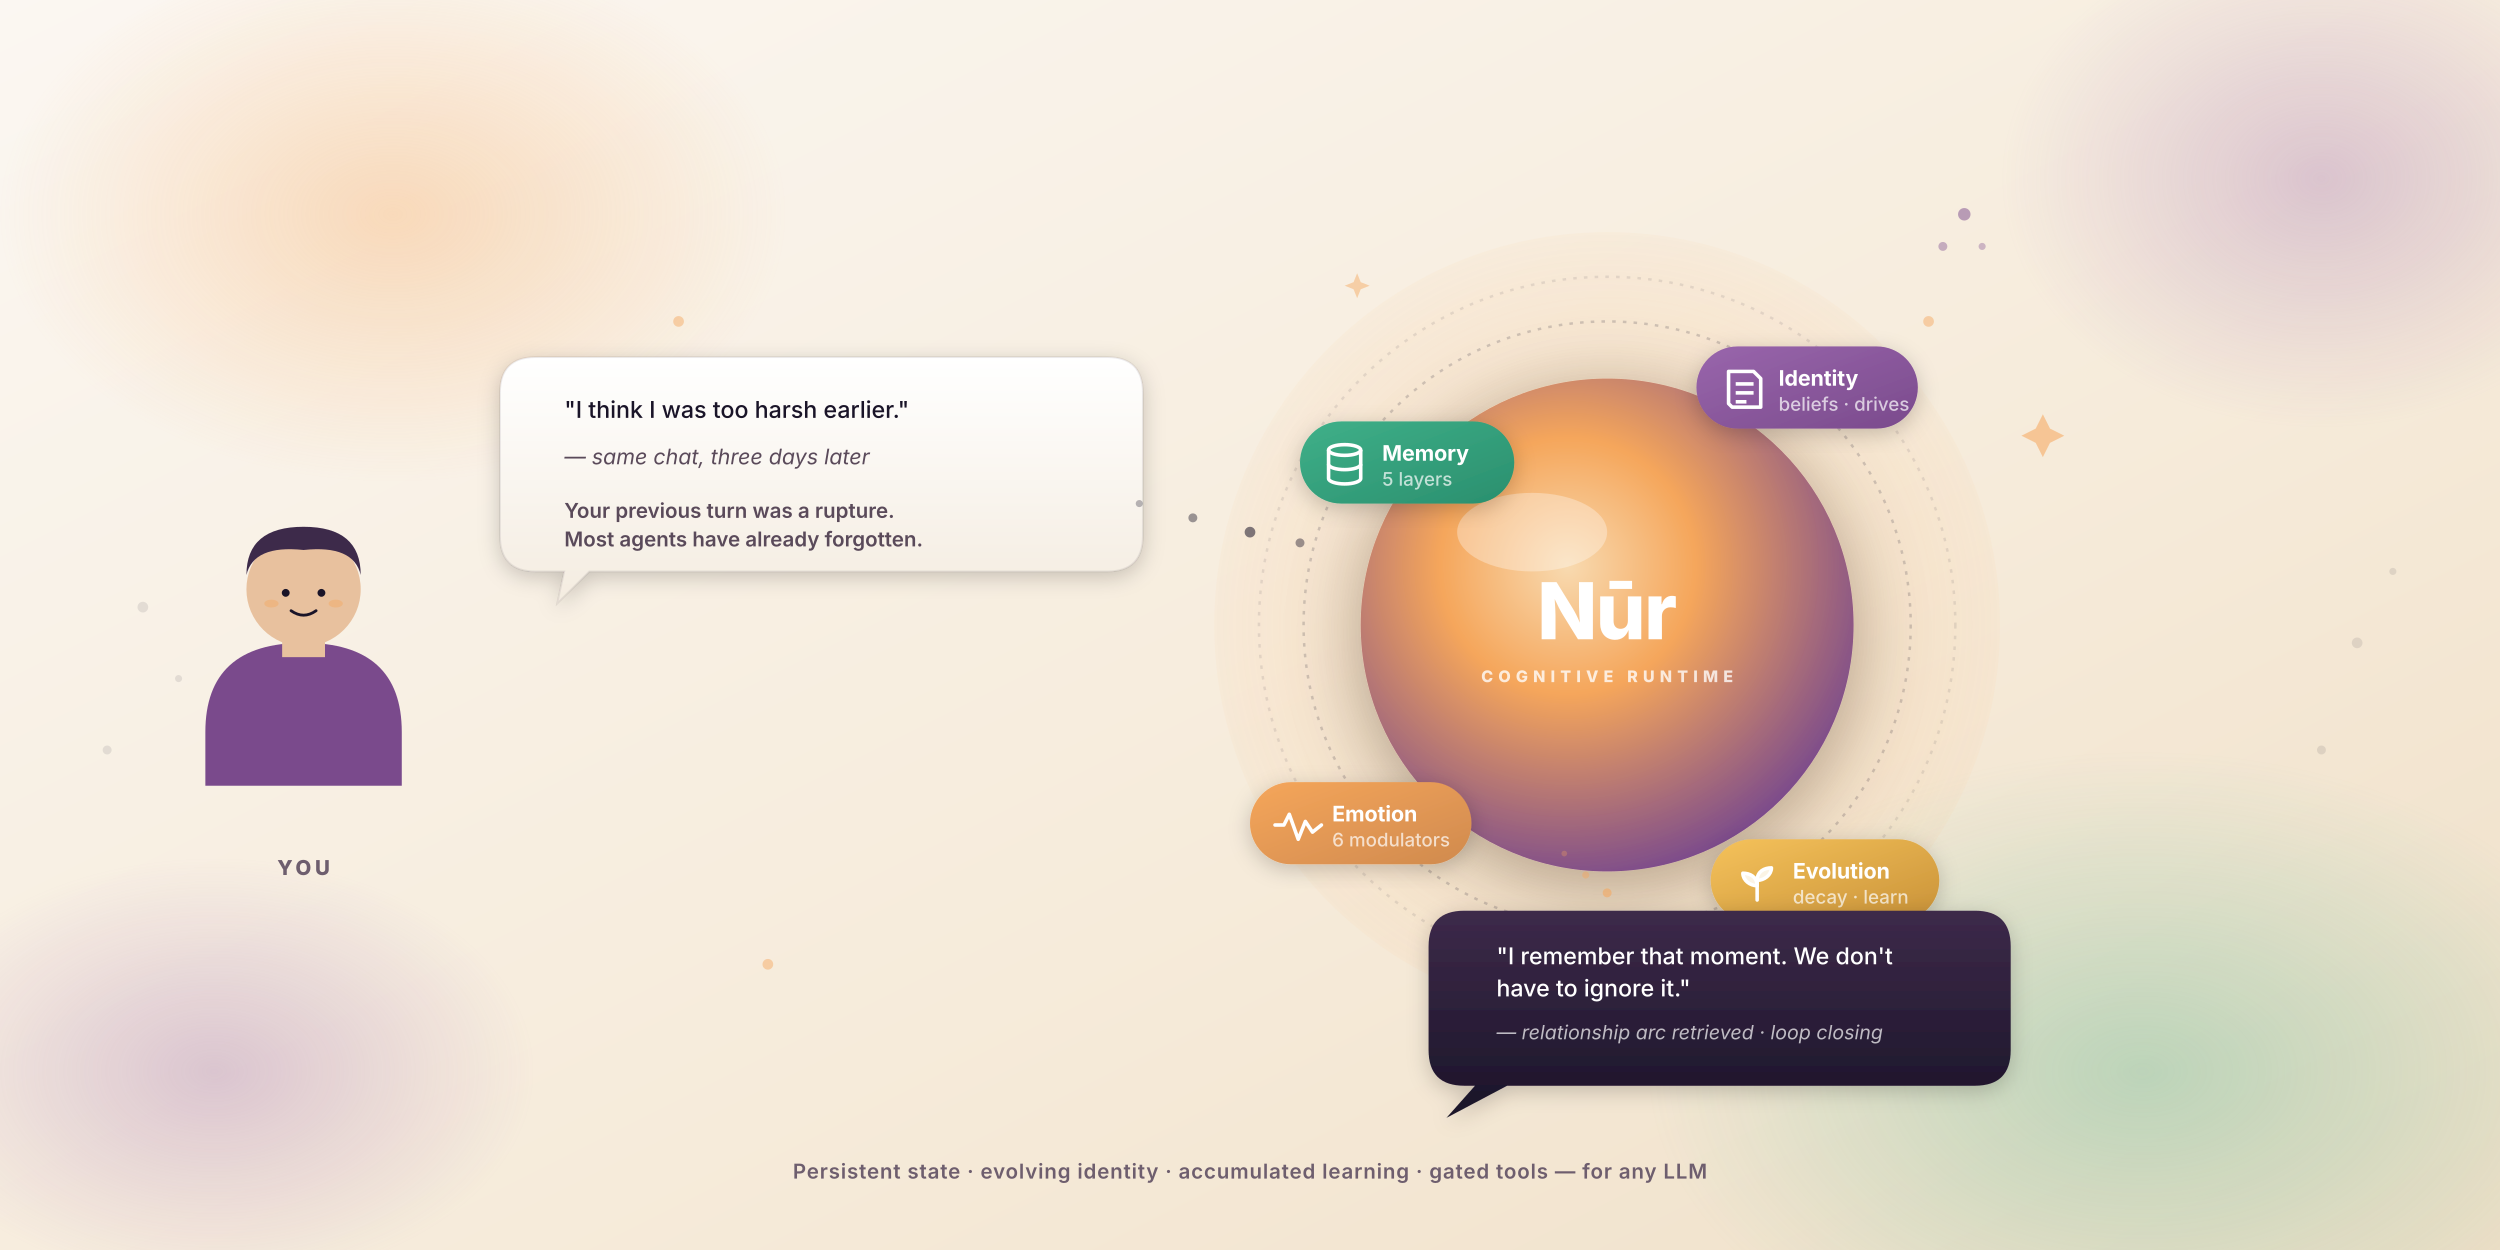
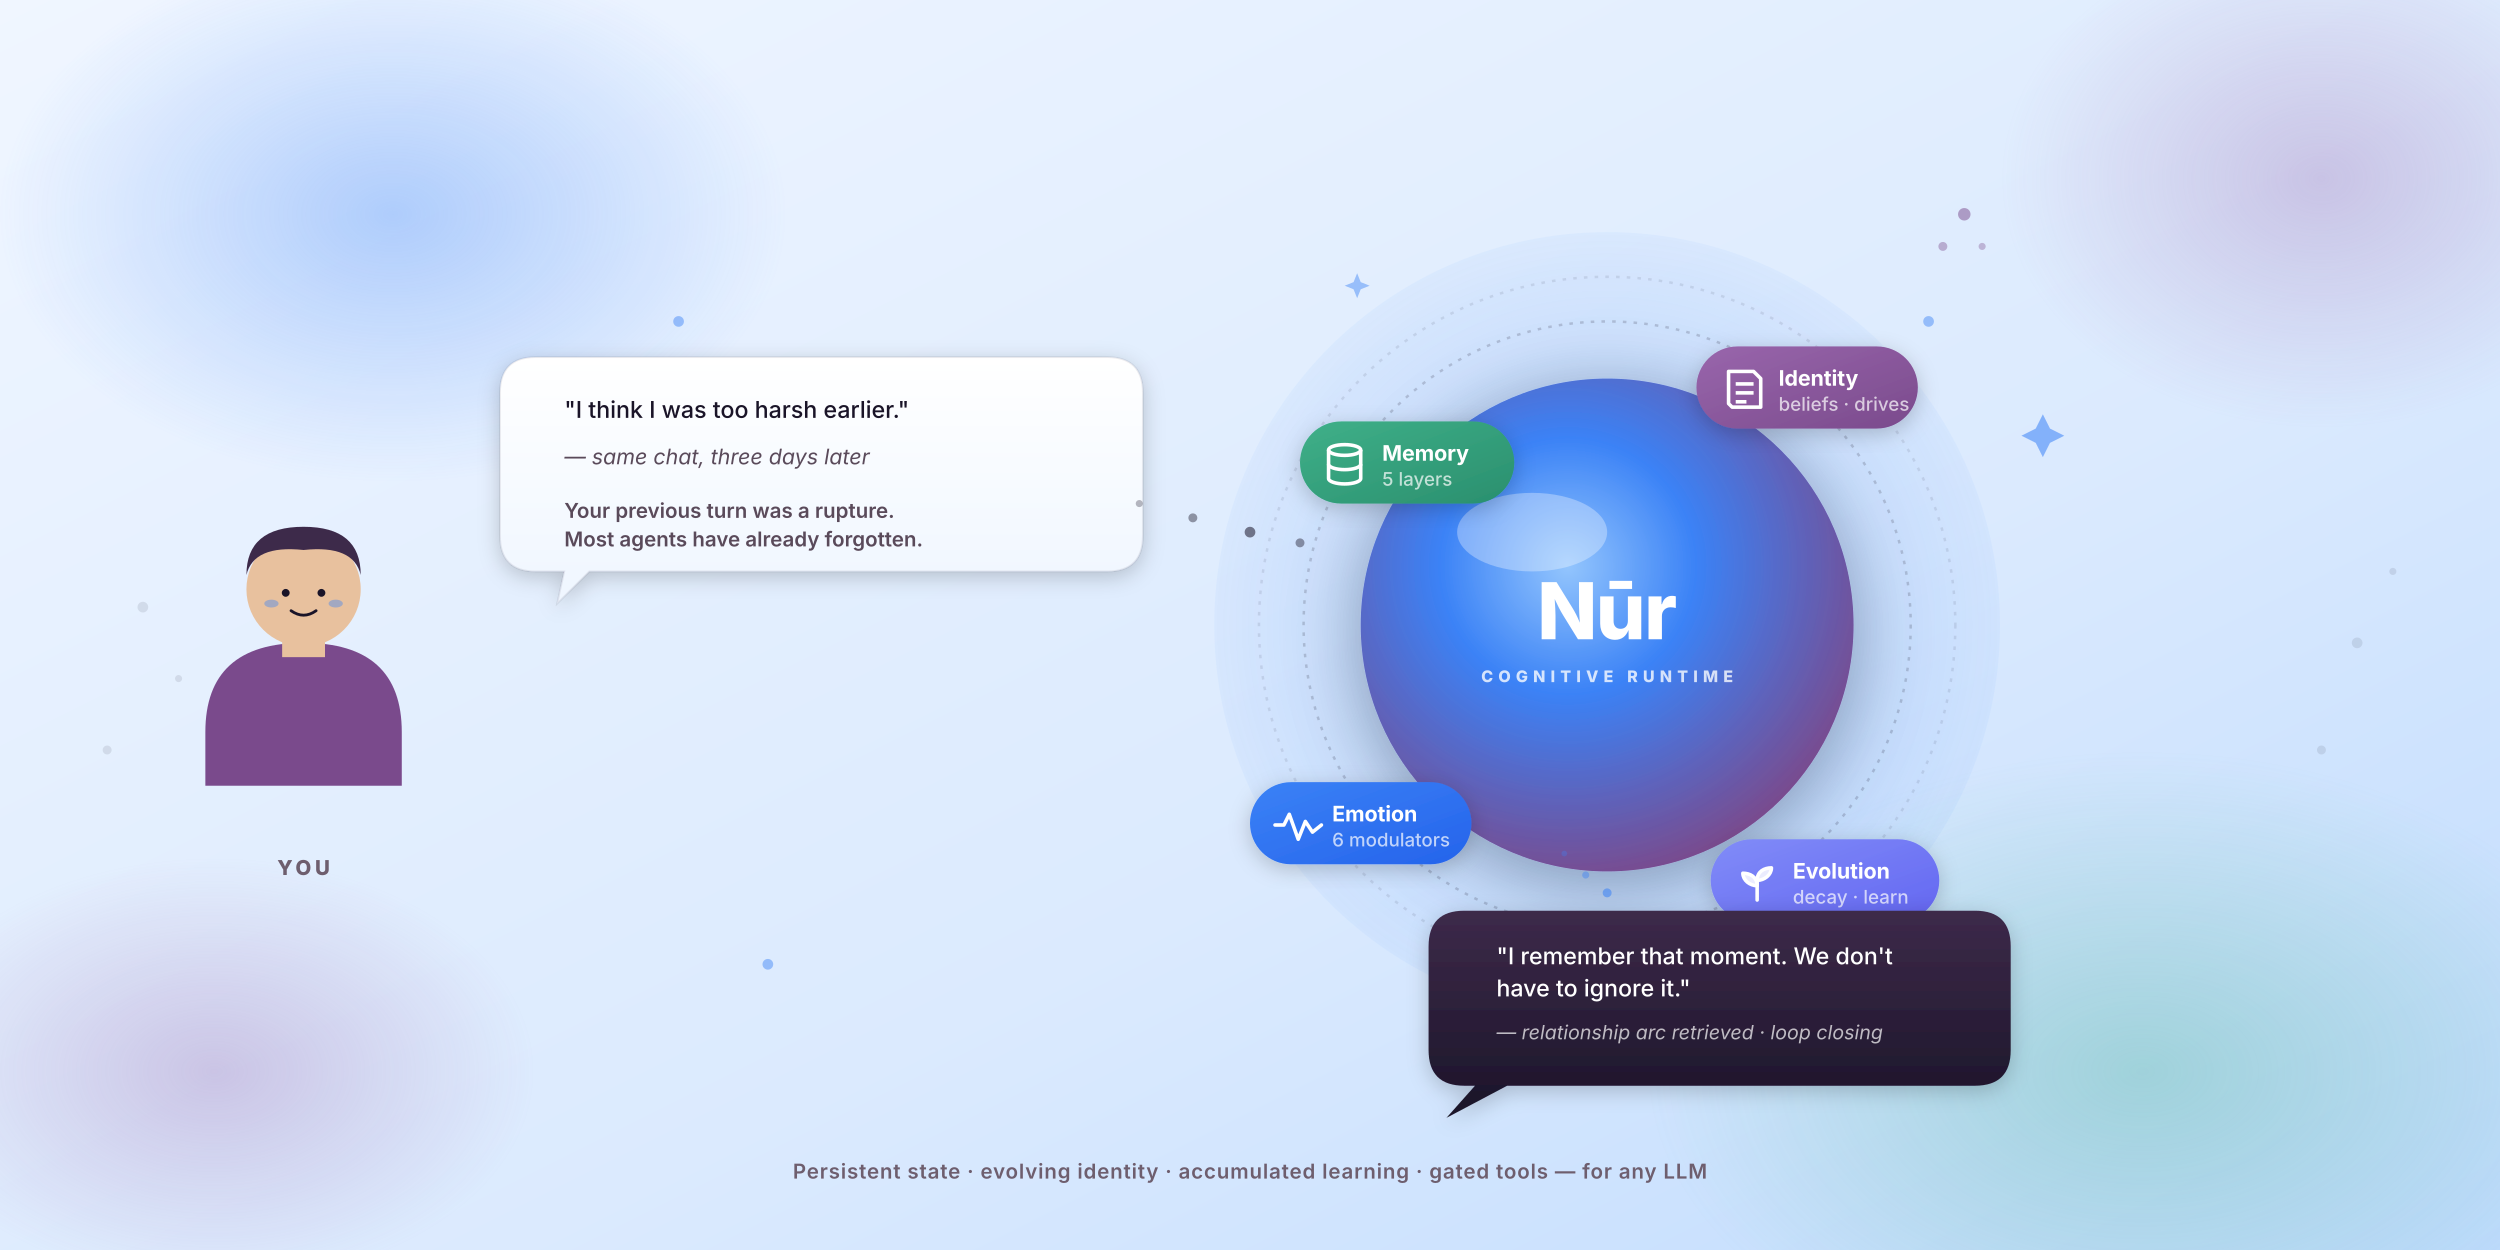
<svg xmlns="http://www.w3.org/2000/svg" viewBox="0 0 1400 700" font-family="-apple-system,BlinkMacSystemFont,'Inter','Segoe UI',Helvetica,Arial,sans-serif">
  <defs>
    <linearGradient id="bgSoft" x1="0" y1="0" x2="1" y2="1">
-       <stop offset="0%" stop-color="#FBF7F2" />
-       <stop offset="60%" stop-color="#F6EBDA" />
-       <stop offset="100%" stop-color="#EFDFC7" />
+       <stop offset="0%" stop-color="#F0F6FF" />
+       <stop offset="60%" stop-color="#DBEAFE" />
+       <stop offset="100%" stop-color="#BFDBFE" />
    </linearGradient>
    <radialGradient id="orbCore" cx="42%" cy="38%" r="65%">
-       <stop offset="0%" stop-color="#F8DAB0" />
-       <stop offset="40%" stop-color="#F5A65B" />
+       <stop offset="0%" stop-color="#93C5FD" />
+       <stop offset="40%" stop-color="#3B82F6" />
      <stop offset="100%" stop-color="#7A4A8C" />
    </radialGradient>
    <radialGradient id="orbGlow" cx="50%" cy="50%" r="60%">
-       <stop offset="0%" stop-color="#F5A65B" stop-opacity="0.5" />
-       <stop offset="60%" stop-color="#F5A65B" stop-opacity="0.12" />
-       <stop offset="100%" stop-color="#F5A65B" stop-opacity="0" />
+       <stop offset="0%" stop-color="#3B82F6" stop-opacity="0.5" />
+       <stop offset="60%" stop-color="#3B82F6" stop-opacity="0.12" />
+       <stop offset="100%" stop-color="#3B82F6" stop-opacity="0" />
    </radialGradient>
    <radialGradient id="blobCoral" cx="50%" cy="50%" r="50%">
-       <stop offset="0%" stop-color="#F5A65B" stop-opacity="0.34" />
-       <stop offset="100%" stop-color="#F5A65B" stop-opacity="0" />
+       <stop offset="0%" stop-color="#3B82F6" stop-opacity="0.34" />
+       <stop offset="100%" stop-color="#3B82F6" stop-opacity="0" />
    </radialGradient>
    <radialGradient id="blobSage" cx="50%" cy="50%" r="50%">
      <stop offset="0%" stop-color="#3FB089" stop-opacity="0.30" />
      <stop offset="100%" stop-color="#3FB089" stop-opacity="0" />
    </radialGradient>
    <radialGradient id="blobPurple" cx="50%" cy="50%" r="50%">
      <stop offset="0%" stop-color="#9966AC" stop-opacity="0.30" />
      <stop offset="100%" stop-color="#9966AC" stop-opacity="0" />
    </radialGradient>
    <linearGradient id="bubbleUser" x1="0" y1="0" x2="0" y2="1">
      <stop offset="0%" stop-color="#FFFFFF" />
-       <stop offset="100%" stop-color="#F4ECE0" />
+       <stop offset="100%" stop-color="#EFF6FF" />
    </linearGradient>
    <linearGradient id="bubbleNur" x1="0" y1="0" x2="0" y2="1">
      <stop offset="0%" stop-color="#3D2A4A" />
      <stop offset="100%" stop-color="#1A1428" />
    </linearGradient>
    <linearGradient id="ringE" x1="0" y1="0" x2="1" y2="1">
-       <stop offset="0%" stop-color="#F5A65B" />
-       <stop offset="100%" stop-color="#D08A4E" />
+       <stop offset="0%" stop-color="#3B82F6" />
+       <stop offset="100%" stop-color="#2563EB" />
    </linearGradient>
    <linearGradient id="ringM" x1="0" y1="0" x2="1" y2="1">
      <stop offset="0%" stop-color="#3FB089" />
      <stop offset="100%" stop-color="#2A8F6E" />
    </linearGradient>
    <linearGradient id="ringI" x1="0" y1="0" x2="1" y2="1">
      <stop offset="0%" stop-color="#9966AC" />
      <stop offset="100%" stop-color="#7A4A8C" />
    </linearGradient>
    <linearGradient id="ringV" x1="0" y1="0" x2="1" y2="1">
-       <stop offset="0%" stop-color="#F5C25B" />
-       <stop offset="100%" stop-color="#C99238" />
+       <stop offset="0%" stop-color="#818CF8" />
+       <stop offset="100%" stop-color="#6366F1" />
    </linearGradient>
    <filter id="softShadow" x="-30%" y="-30%" width="160%" height="160%">
      <feGaussianBlur in="SourceAlpha" stdDeviation="6" />
      <feOffset dx="0" dy="3" />
      <feComponentTransfer>
        <feFuncA type="linear" slope="0.20" />
      </feComponentTransfer>
      <feMerge>
        <feMergeNode />
        <feMergeNode in="SourceGraphic" />
      </feMerge>
    </filter>
    <filter id="orbShadow" x="-30%" y="-30%" width="160%" height="160%">
      <feGaussianBlur in="SourceAlpha" stdDeviation="20" />
      <feOffset dx="0" dy="8" />
      <feComponentTransfer>
        <feFuncA type="linear" slope="0.28" />
      </feComponentTransfer>
      <feMerge>
        <feMergeNode />
        <feMergeNode in="SourceGraphic" />
      </feMerge>
    </filter>
    <style>
      .pillText { font-size: 13px; font-weight: 700; fill: #1A1428; letter-spacing: -0.005em; }
      .pillTextWhite { font-size: 12px; font-weight: 700; fill: #FFFFFF; letter-spacing: -0.005em; }
      .pillSub { font-size: 10.5px; font-weight: 500; fill: #1A1428; opacity: 0.65; }
      .pillSubWhite { font-size: 10.5px; font-weight: 500; fill: #FFFFFF; opacity: 0.7; }
      .userText { font-size: 13px; font-weight: 500; fill: #1A1428; }
      .userTextSecondary { font-size: 12px; fill: #5A4A5A; font-style: italic; }
      .nurText { font-size: 13px; font-weight: 500; fill: #FFFFFF; }
      .nurTextSecondary { font-size: 11px; fill: #FFFFFF; opacity: 0.7; font-style: italic; }
      .stateLabel { font-size: 9.5px; font-weight: 800; fill: #FFFFFF; letter-spacing: 0.14em; }
      .footnote { font-size: 11.5px; font-weight: 600; fill: #6E5E6E; letter-spacing: 0.04em; }
    </style>
  </defs>
  <rect x="0" y="0" width="1400" height="700" fill="url(#bgSoft)" />
  <ellipse cx="220" cy="120" rx="220" ry="150" fill="url(#blobCoral)" />
  <ellipse cx="1200" cy="600" rx="280" ry="180" fill="url(#blobSage)" />
  <ellipse cx="1300" cy="100" rx="180" ry="140" fill="url(#blobPurple)" />
  <ellipse cx="120" cy="600" rx="180" ry="120" fill="url(#blobPurple)" />
  <g fill="#1A1428" fill-opacity="0.10">
    <circle cx="80" cy="340" r="3" />
    <circle cx="100" cy="380" r="2" />
    <circle cx="60" cy="420" r="2.5" />
    <circle cx="1320" cy="360" r="3" />
    <circle cx="1340" cy="320" r="2" />
    <circle cx="1300" cy="420" r="2.5" />
  </g>
-   <g fill="#F5A65B" fill-opacity="0.45">
+   <g fill="#3B82F6" fill-opacity="0.45">
    <circle cx="380" cy="180" r="3" />
    <circle cx="1080" cy="180" r="3" />
    <circle cx="430" cy="540" r="3" />
    <circle cx="1010" cy="540" r="3" />
  </g>
  <g transform="translate(170,300)">
    <path d="M -55 110 Q -55 60, 0 60 Q 55 60, 55 110 L 55 140 L -55 140 Z" fill="#7A4A8C" />
    <rect x="-12" y="50" width="24" height="18" fill="#E8C19E" />
    <circle cx="0" cy="30" r="32" fill="#E8C19E" />
    <path d="M -32 22 Q -32 -5, 0 -5 Q 32 -5, 32 22 Q 28 5, 0 8 Q -28 5, -32 22 Z" fill="#3D2A4A" />
    <circle cx="-10" cy="32" r="2.2" fill="#1A1428" />
    <circle cx="10" cy="32" r="2.2" fill="#1A1428" />
    <path d="M -7 42 Q 0 47, 7 42" fill="none" stroke="#1A1428" stroke-width="1.6" stroke-linecap="round" />
-     <ellipse cx="-18" cy="38" rx="4" ry="2.2" fill="#F5A65B" fill-opacity="0.4" />
-     <ellipse cx="18" cy="38" rx="4" ry="2.2" fill="#F5A65B" fill-opacity="0.4" />
+     <ellipse cx="-18" cy="38" rx="4" ry="2.2" fill="#3B82F6" fill-opacity="0.4" />
+     <ellipse cx="18" cy="38" rx="4" ry="2.2" fill="#3B82F6" fill-opacity="0.4" />
  </g>
  <text x="170" y="490" text-anchor="middle" class="footnote" style="font-weight:800;letter-spacing:0.18em">YOU</text>
  <g filter="url(#softShadow)" transform="translate(280,200)">
    <path d="M 0 0 L 320 0 Q 340 0, 340 20 L 340 100 Q 340 120, 320 120 L 30 120 L 12 138 L 16 120 L 0 120 Q -20 120, -20 100 L -20 20 Q -20 0, 0 0 Z" transform="translate(20,0)" fill="url(#bubbleUser)" stroke="#1A1428" stroke-opacity="0.08" stroke-width="1" />
  </g>
  <text x="316" y="234" class="userText">"I think I was too harsh earlier."</text>
  <text x="316" y="260" class="userTextSecondary">— same chat, three days later</text>
  <text x="316" y="290" class="userText" style="font-size:11.5px;font-weight:600;fill:#5A4A5A">Your previous turn was a rupture.</text>
  <text x="316" y="306" class="userText" style="font-size:11.5px;font-weight:600;fill:#5A4A5A">Most agents have already forgotten.</text>
  <circle cx="900" cy="350" r="220" fill="url(#orbGlow)" />
  <g fill="none" stroke-width="1.4" stroke-dasharray="2,4">
    <circle cx="900" cy="350" r="170" stroke="#1A1428" stroke-opacity="0.18" />
    <circle cx="900" cy="350" r="195" stroke="#1A1428" stroke-opacity="0.10" />
  </g>
  <g filter="url(#orbShadow)">
    <circle cx="900" cy="350" r="138" fill="url(#orbCore)" />
  </g>
  <ellipse cx="858" cy="298" rx="42" ry="22" fill="#FFFFFF" fill-opacity="0.32" />
  <text x="900" y="358" text-anchor="middle" font-size="44" font-weight="800" fill="#FFFFFF" letter-spacing="-0.02em">Nūr</text>
  <text x="900" y="382" text-anchor="middle" font-size="9" font-weight="800" fill="#FFFFFF" opacity="0.78" letter-spacing="0.32em">COGNITIVE RUNTIME</text>
  <g transform="translate(728,236)">
    <g filter="url(#softShadow)">
      <rect x="0" y="0" width="120" height="46" rx="23" fill="url(#ringM)" />
    </g>
    <g transform="translate(14,12)" stroke="#FFFFFF" stroke-width="2" fill="none">
      <ellipse cx="11" cy="4" rx="9" ry="3" />
      <path d="M 2 4 L 2 12 C 2 13.6, 6 15, 11 15 C 16 15, 20 13.6, 20 12 L 20 4" />
      <path d="M 2 12 L 2 20 C 2 21.6, 6 23, 11 23 C 16 23, 20 21.6, 20 20 L 20 12" />
    </g>
    <text x="46" y="22" class="pillTextWhite">Memory</text>
    <text x="46" y="36" class="pillSubWhite">5 layers</text>
  </g>
  <g transform="translate(950,194)">
    <g filter="url(#softShadow)">
      <rect x="0" y="0" width="124" height="46" rx="23" fill="url(#ringI)" />
    </g>
    <g transform="translate(14,12)" stroke="#FFFFFF" stroke-width="2" fill="none" stroke-linejoin="round">
      <path d="M 4 2 L 18 2 L 22 6 L 22 22 L 6 22 L 4 20 Z" />
      <line x1="8" y1="9" x2="18" y2="9" />
      <line x1="8" y1="14" x2="18" y2="14" />
      <line x1="8" y1="19" x2="14" y2="19" />
    </g>
    <text x="46" y="22" class="pillTextWhite">Identity</text>
    <text x="46" y="36" class="pillSubWhite">beliefs · drives</text>
  </g>
  <g transform="translate(700,438)">
    <g filter="url(#softShadow)">
      <rect x="0" y="0" width="124" height="46" rx="23" fill="url(#ringE)" />
    </g>
    <g transform="translate(14,16)" stroke="#FFFFFF" stroke-width="2" fill="none" stroke-linecap="round" stroke-linejoin="round">
      <path d="M 0 8 L 5 8 L 8 2 L 13 16 L 17 6 L 21 12 L 26 8" />
    </g>
    <text x="46" y="22" class="pillTextWhite">Emotion</text>
    <text x="46" y="36" class="pillSubWhite">6 modulators</text>
  </g>
  <g transform="translate(958,470)">
    <g filter="url(#softShadow)">
      <rect x="0" y="0" width="128" height="46" rx="23" fill="url(#ringV)" />
    </g>
    <g transform="translate(14,12)" stroke="#FFFFFF" stroke-width="2" fill="none" stroke-linecap="round" stroke-linejoin="round">
      <path d="M 12 22 L 12 11" />
      <path d="M 12 14 C 8 14, 4 11, 4 7 C 8 7, 12 9, 12 14 Z" fill="#FFFFFF" fill-opacity="0.85" />
      <path d="M 12 11 C 16 11, 20 8, 20 4 C 16 4, 12 6, 12 11 Z" fill="#FFFFFF" fill-opacity="0.85" />
    </g>
    <text x="46" y="22" class="pillTextWhite">Evolution</text>
    <text x="46" y="36" class="pillSubWhite">decay · learn</text>
  </g>
  <g filter="url(#softShadow)" transform="translate(800,510)">
    <path d="M 0 0 L 286 0 Q 306 0, 306 20 L 306 78 Q 306 98, 286 98 L 24 98 L -10 116 L 6 98 L 0 98 Q -20 98, -20 78 L -20 20 Q -20 0, 0 0 Z" transform="translate(20,0)" fill="url(#bubbleNur)" />
  </g>
  <text x="838" y="540" class="nurText">"I remember that moment. We don't</text>
  <text x="838" y="558" class="nurText">have to ignore it."</text>
  <text x="838" y="582" class="nurTextSecondary">— relationship arc retrieved · loop closing</text>
  <g fill="#1A1428">
    <circle cx="638" cy="282" r="2" fill-opacity="0.30" />
    <circle cx="668" cy="290" r="2.5" fill-opacity="0.42" />
    <circle cx="700" cy="298" r="3" fill-opacity="0.55" />
    <circle cx="728" cy="304" r="2.5" fill-opacity="0.42" />
  </g>
-   <g fill="#F5A65B">
+   <g fill="#3B82F6">
    <circle cx="900" cy="500" r="2.5" fill-opacity="0.55" />
    <circle cx="888" cy="490" r="2" fill-opacity="0.42" />
    <circle cx="876" cy="478" r="1.6" fill-opacity="0.30" />
  </g>
  <text x="700" y="660" text-anchor="middle" class="footnote">
    Persistent state · evolving identity · accumulated learning · gated tools — for any LLM
  </text>
-   <g fill="#F5A65B">
+   <g fill="#3B82F6">
    <path d="M 1140 240 L 1144 232 L 1148 240 L 1156 244 L 1148 248 L 1144 256 L 1140 248 L 1132 244 Z" opacity="0.55" />
    <path d="M 758 158 L 760 153 L 762 158 L 767 160 L 762 162 L 760 167 L 758 162 L 753 160 Z" opacity="0.45" />
  </g>
  <g fill="#7A4A8C">
    <circle cx="1100" cy="120" r="3.5" opacity="0.5" />
    <circle cx="1110" cy="138" r="2" opacity="0.35" />
    <circle cx="1088" cy="138" r="2.5" opacity="0.4" />
  </g>
</svg>
